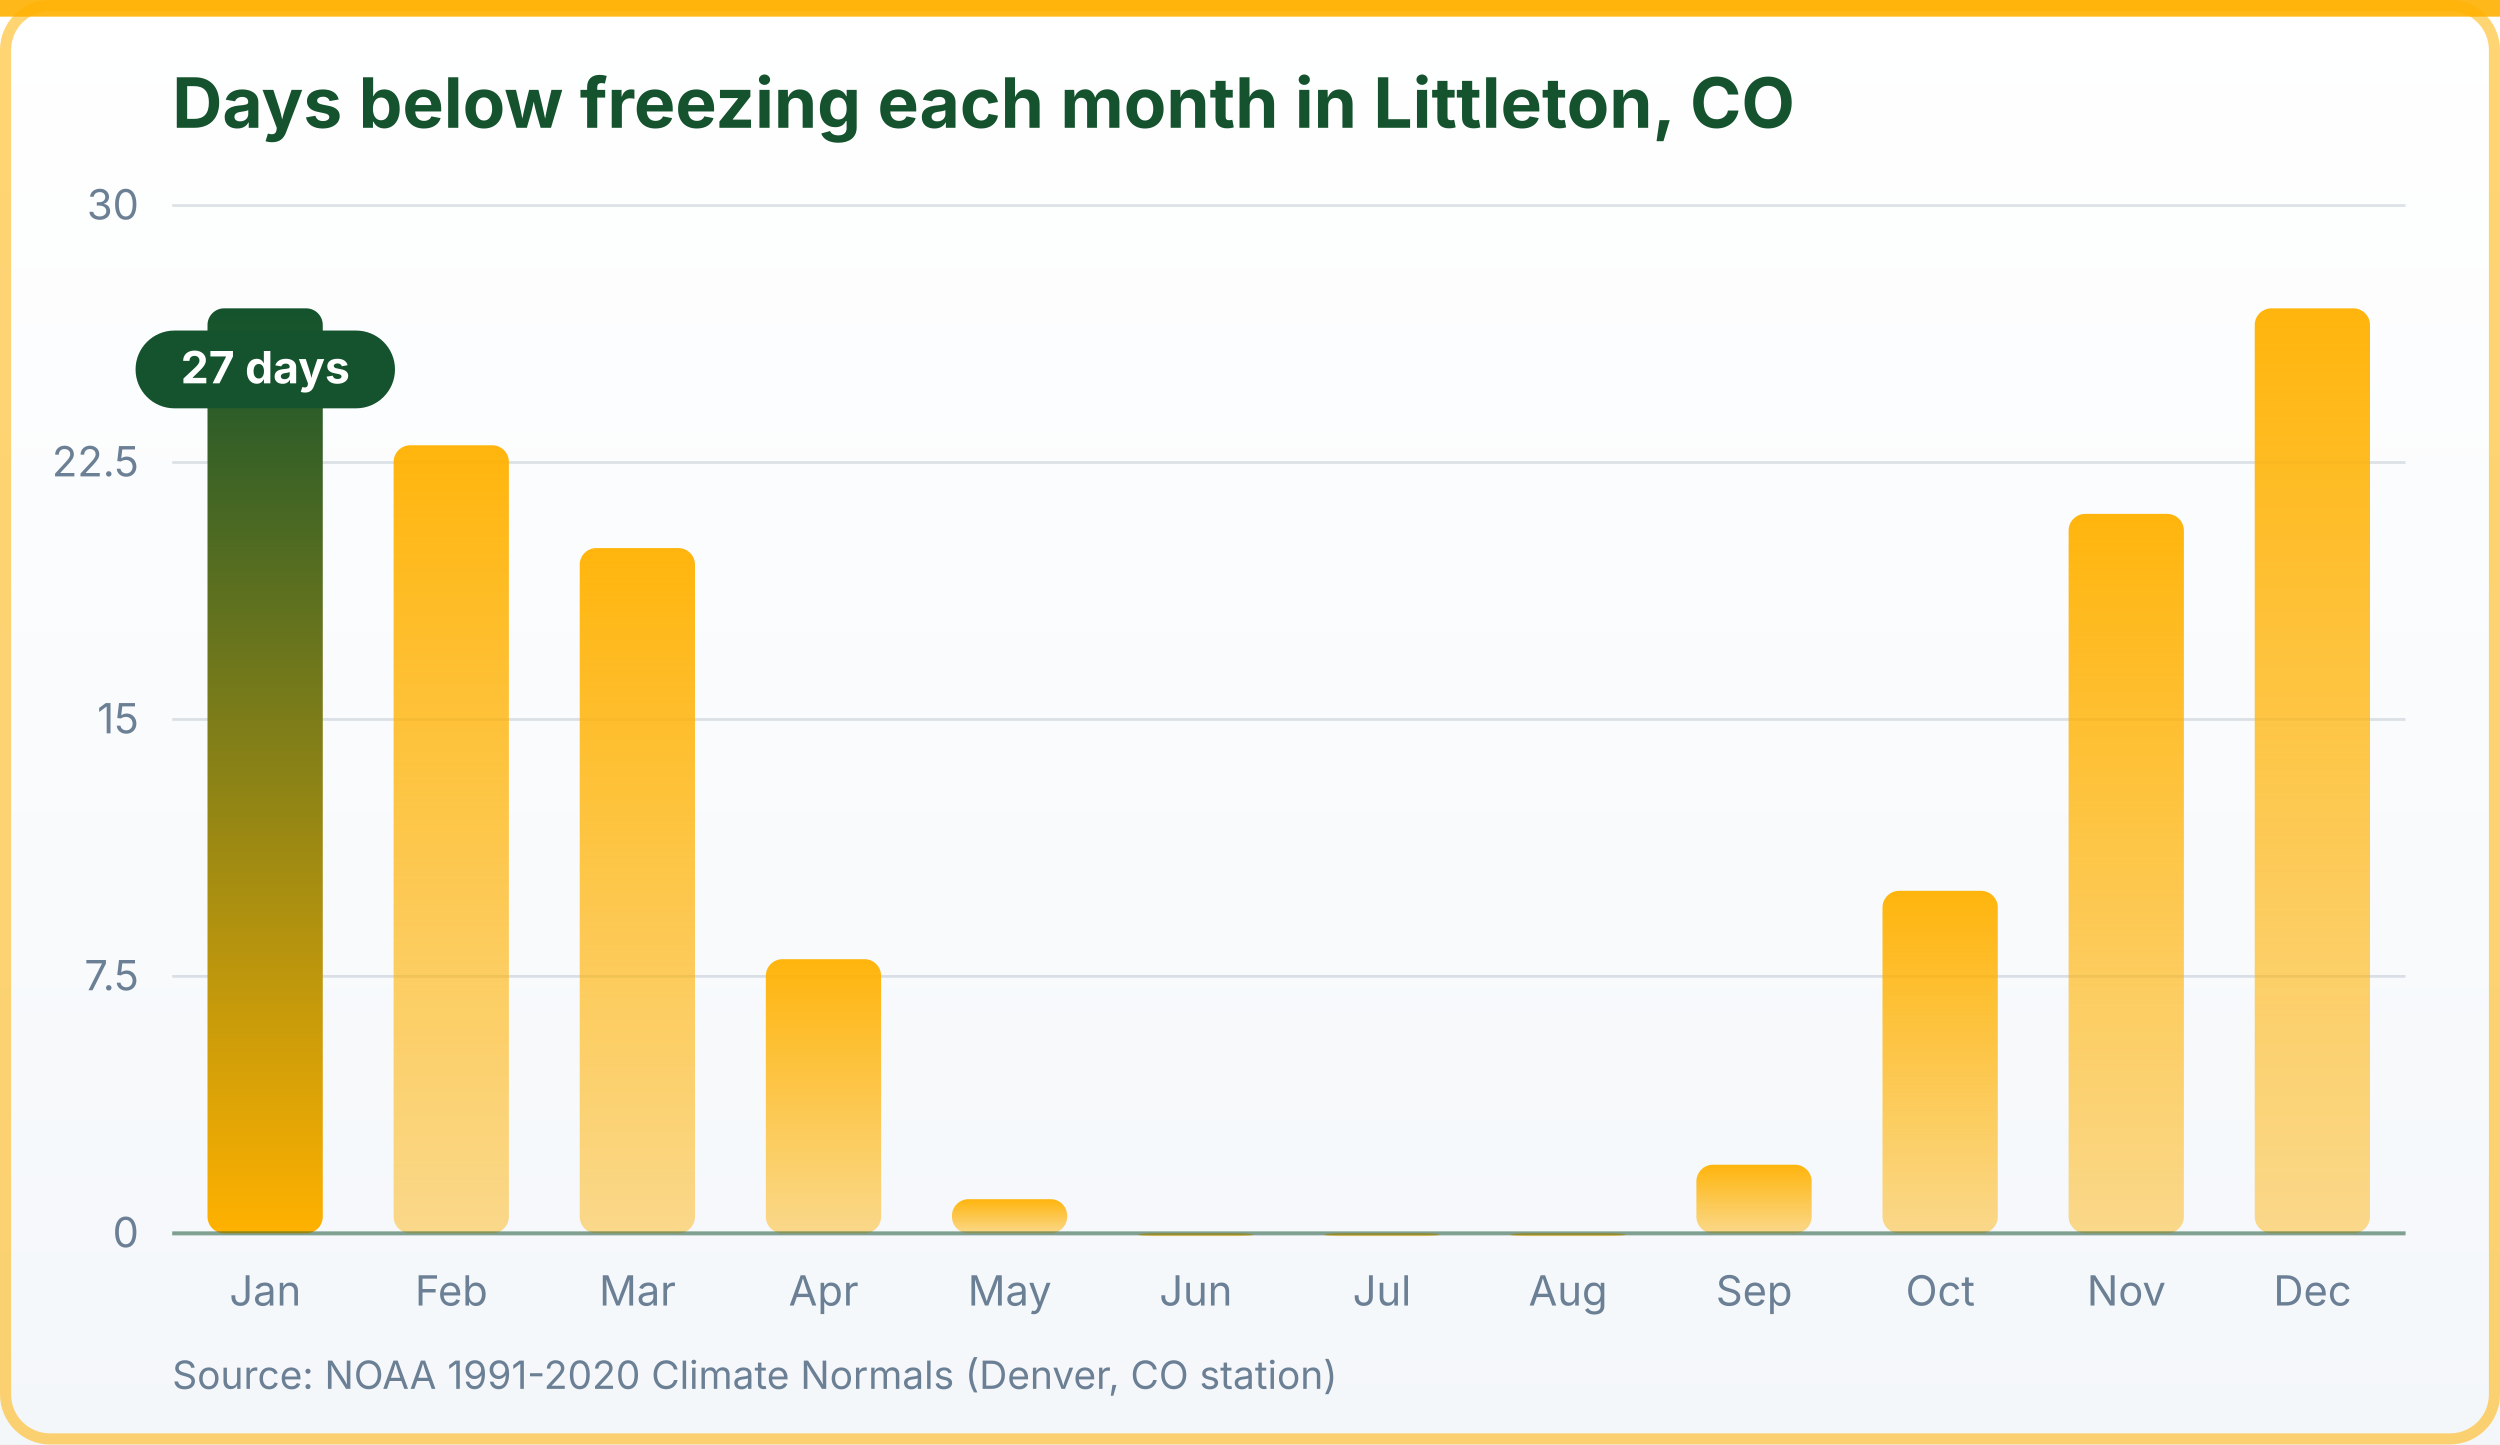
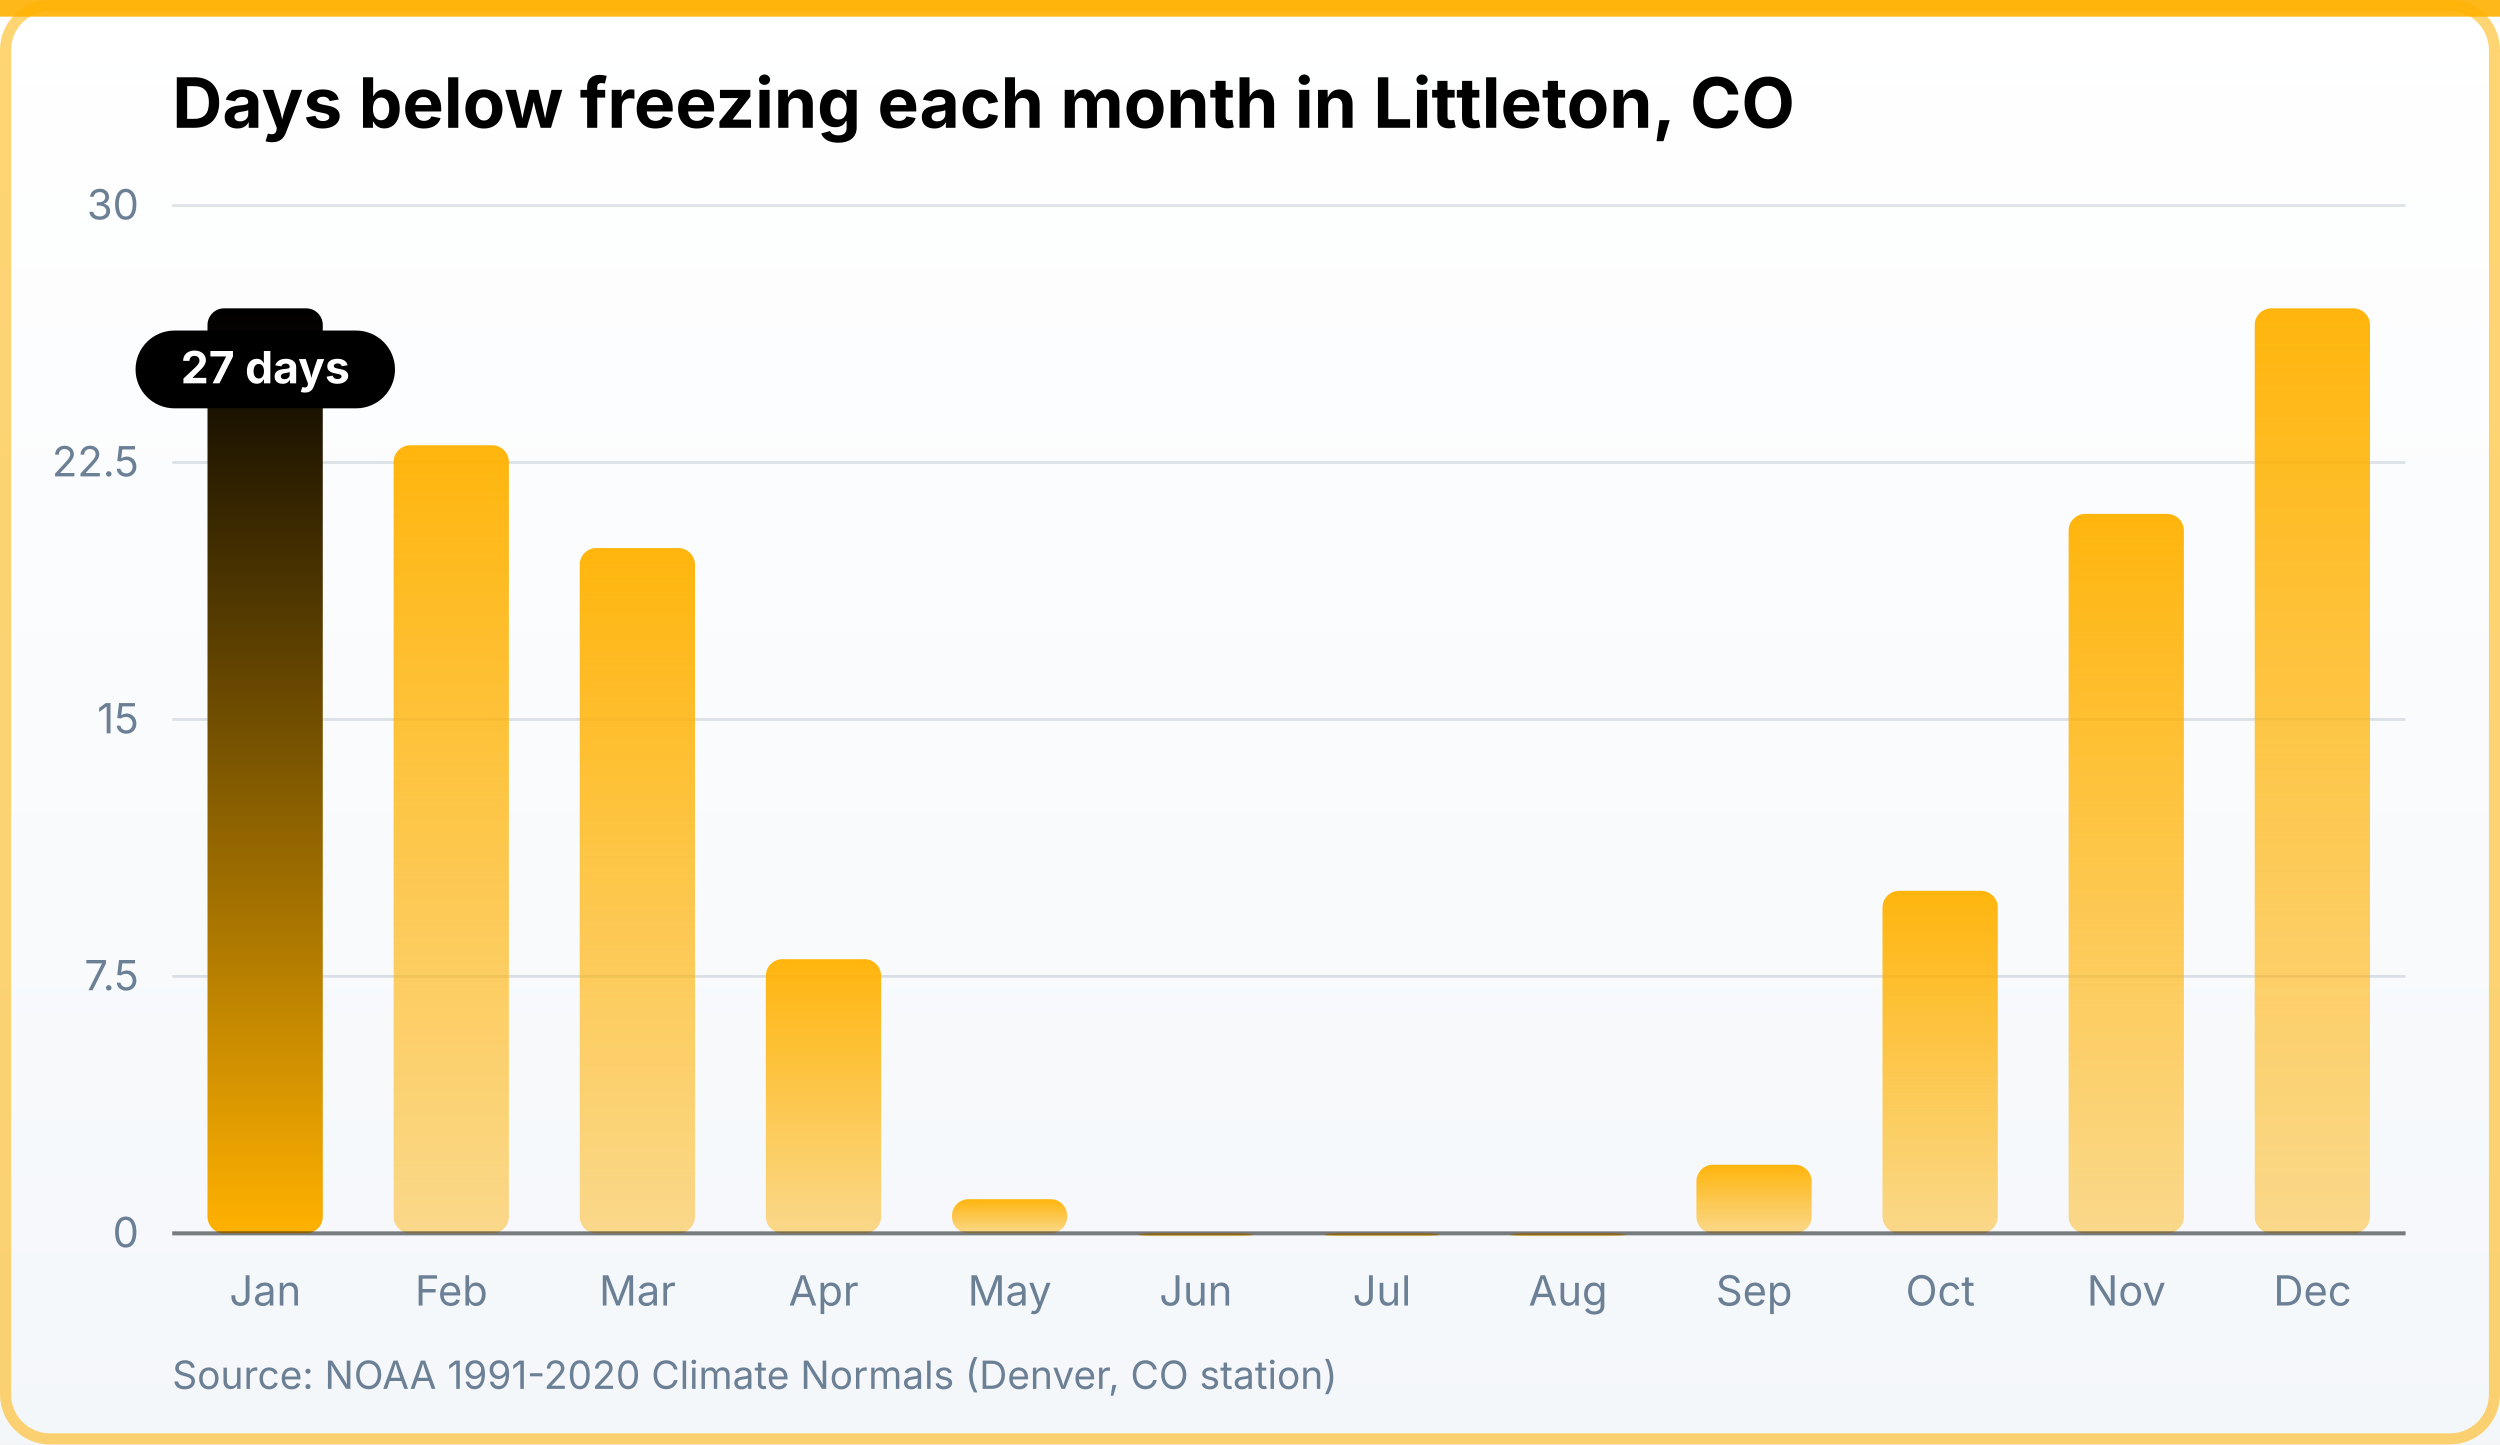
<svg xmlns="http://www.w3.org/2000/svg" viewBox="0 0 900 520" width="900" height="520" role="img">
  <defs>
    <linearGradient id="cbg" x1="0" y1="0" x2="0" y2="1">
      <stop offset="0" stop-color="#ffffff" />
      <stop offset="1" stop-color="#f4f7fa" />
    </linearGradient>
    <linearGradient id="barg" x1="0" y1="0" x2="0" y2="1">
      <stop offset="0" stop-color="#FFB100" stop-opacity=".95" />
      <stop offset="1" stop-color="#FFB100" stop-opacity=".45" />
    </linearGradient>
    <linearGradient id="barp" x1="0" y1="0" x2="0" y2="1">
-       <stop offset="0" stop-color="#14532D" />
+       <stop offset="0" stop-color="#000000" />
      <stop offset="1" stop-color="#FFB100" />
    </linearGradient>
  </defs>
  <rect width="900" height="520" fill="url(#cbg)" />
  <rect x="0" y="0" width="900" height="6" fill="#FFB100" fill-opacity=".9" />
-   <text x="62" y="46" font-family="system-ui,-apple-system,Segoe UI,sans-serif" font-size="25" font-weight="700" fill="#14532D">Days below freezing each month in Littleton, CO</text>
+   <text x="62" y="46" font-family="system-ui,-apple-system,Segoe UI,sans-serif" font-size="25" font-weight="700" fill="#000000">Days below freezing each month in Littleton, CO</text>
  <line x1="62" y1="444" x2="866" y2="444" stroke="#6b7f95" stroke-opacity=".22" stroke-width="1" />
  <text x="50" y="449" text-anchor="end" font-family="system-ui,-apple-system,Segoe UI,sans-serif" font-size="15" fill="#6b7f95">0</text>
  <line x1="62" y1="351.5" x2="866" y2="351.5" stroke="#6b7f95" stroke-opacity=".22" stroke-width="1" />
  <text x="50" y="356.5" text-anchor="end" font-family="system-ui,-apple-system,Segoe UI,sans-serif" font-size="15" fill="#6b7f95">7.5</text>
  <line x1="62" y1="259" x2="866" y2="259" stroke="#6b7f95" stroke-opacity=".22" stroke-width="1" />
  <text x="50" y="264" text-anchor="end" font-family="system-ui,-apple-system,Segoe UI,sans-serif" font-size="15" fill="#6b7f95">15</text>
  <line x1="62" y1="166.5" x2="866" y2="166.5" stroke="#6b7f95" stroke-opacity=".22" stroke-width="1" />
  <text x="50" y="171.5" text-anchor="end" font-family="system-ui,-apple-system,Segoe UI,sans-serif" font-size="15" fill="#6b7f95">22.5</text>
  <line x1="62" y1="74" x2="866" y2="74" stroke="#6b7f95" stroke-opacity=".22" stroke-width="1" />
  <text x="50" y="79" text-anchor="end" font-family="system-ui,-apple-system,Segoe UI,sans-serif" font-size="15" fill="#6b7f95">30</text>
  <rect x="74.7" y="111" width="41.5" height="333" rx="6" fill="url(#barp)" />
  <text x="95.5" y="470" text-anchor="middle" font-family="system-ui,-apple-system,Segoe UI,sans-serif" font-size="15" fill="#6b7f95">Jan</text>
  <rect x="141.7" y="160.3" width="41.5" height="283.7" rx="6" fill="url(#barg)" />
  <text x="162.5" y="470" text-anchor="middle" font-family="system-ui,-apple-system,Segoe UI,sans-serif" font-size="15" fill="#6b7f95">Feb</text>
  <rect x="208.7" y="197.3" width="41.5" height="246.7" rx="6" fill="url(#barg)" />
  <text x="229.5" y="470" text-anchor="middle" font-family="system-ui,-apple-system,Segoe UI,sans-serif" font-size="15" fill="#6b7f95">Mar</text>
  <rect x="275.7" y="345.3" width="41.5" height="98.7" rx="6" fill="url(#barg)" />
  <text x="296.5" y="470" text-anchor="middle" font-family="system-ui,-apple-system,Segoe UI,sans-serif" font-size="15" fill="#6b7f95">Apr</text>
  <rect x="342.7" y="431.7" width="41.5" height="12.3" rx="6" fill="url(#barg)" />
  <text x="363.5" y="470" text-anchor="middle" font-family="system-ui,-apple-system,Segoe UI,sans-serif" font-size="15" fill="#6b7f95">May</text>
  <rect x="409.7" y="444" width="41.5" height="1" rx="6" fill="url(#barg)" />
  <text x="430.5" y="470" text-anchor="middle" font-family="system-ui,-apple-system,Segoe UI,sans-serif" font-size="15" fill="#6b7f95">Jun</text>
  <rect x="476.7" y="444" width="41.5" height="1" rx="6" fill="url(#barg)" />
  <text x="497.5" y="470" text-anchor="middle" font-family="system-ui,-apple-system,Segoe UI,sans-serif" font-size="15" fill="#6b7f95">Jul</text>
  <rect x="543.7" y="444" width="41.5" height="1" rx="6" fill="url(#barg)" />
  <text x="564.5" y="470" text-anchor="middle" font-family="system-ui,-apple-system,Segoe UI,sans-serif" font-size="15" fill="#6b7f95">Aug</text>
  <rect x="610.7" y="419.3" width="41.5" height="24.7" rx="6" fill="url(#barg)" />
  <text x="631.5" y="470" text-anchor="middle" font-family="system-ui,-apple-system,Segoe UI,sans-serif" font-size="15" fill="#6b7f95">Sep</text>
  <rect x="677.7" y="320.7" width="41.5" height="123.3" rx="6" fill="url(#barg)" />
  <text x="698.5" y="470" text-anchor="middle" font-family="system-ui,-apple-system,Segoe UI,sans-serif" font-size="15" fill="#6b7f95">Oct</text>
  <rect x="744.7" y="185" width="41.5" height="259" rx="6" fill="url(#barg)" />
  <text x="765.5" y="470" text-anchor="middle" font-family="system-ui,-apple-system,Segoe UI,sans-serif" font-size="15" fill="#6b7f95">Nov</text>
  <rect x="811.7" y="111" width="41.5" height="333" rx="6" fill="url(#barg)" />
  <text x="832.5" y="470" text-anchor="middle" font-family="system-ui,-apple-system,Segoe UI,sans-serif" font-size="15" fill="#6b7f95">Dec</text>
-   <rect x="48.8" y="119" width="93.4" height="28" rx="14" fill="#14532D" />
+   <rect x="48.8" y="119" width="93.4" height="28" rx="14" fill="#000000" />
  <text x="95.5" y="138" text-anchor="middle" font-family="system-ui,-apple-system,Segoe UI,sans-serif" font-size="16" font-weight="700" fill="#ffffff">27 days</text>
-   <line x1="62" y1="444" x2="866" y2="444" stroke="#14532D" stroke-opacity=".45" stroke-width="1.5" />
+   <line x1="62" y1="444" x2="866" y2="444" stroke="#000000" stroke-opacity=".45" stroke-width="1.5" />
  <text x="62" y="500" font-family="system-ui,-apple-system,Segoe UI,sans-serif" font-size="14" fill="#6b7f95">Source: NOAA 1991-2020 Climate Normals (Denver, CO station)</text>
  <rect x="2" y="2" width="896" height="516" rx="16" fill="none" stroke="#FFB100" stroke-opacity=".55" stroke-width="4" />
</svg>
